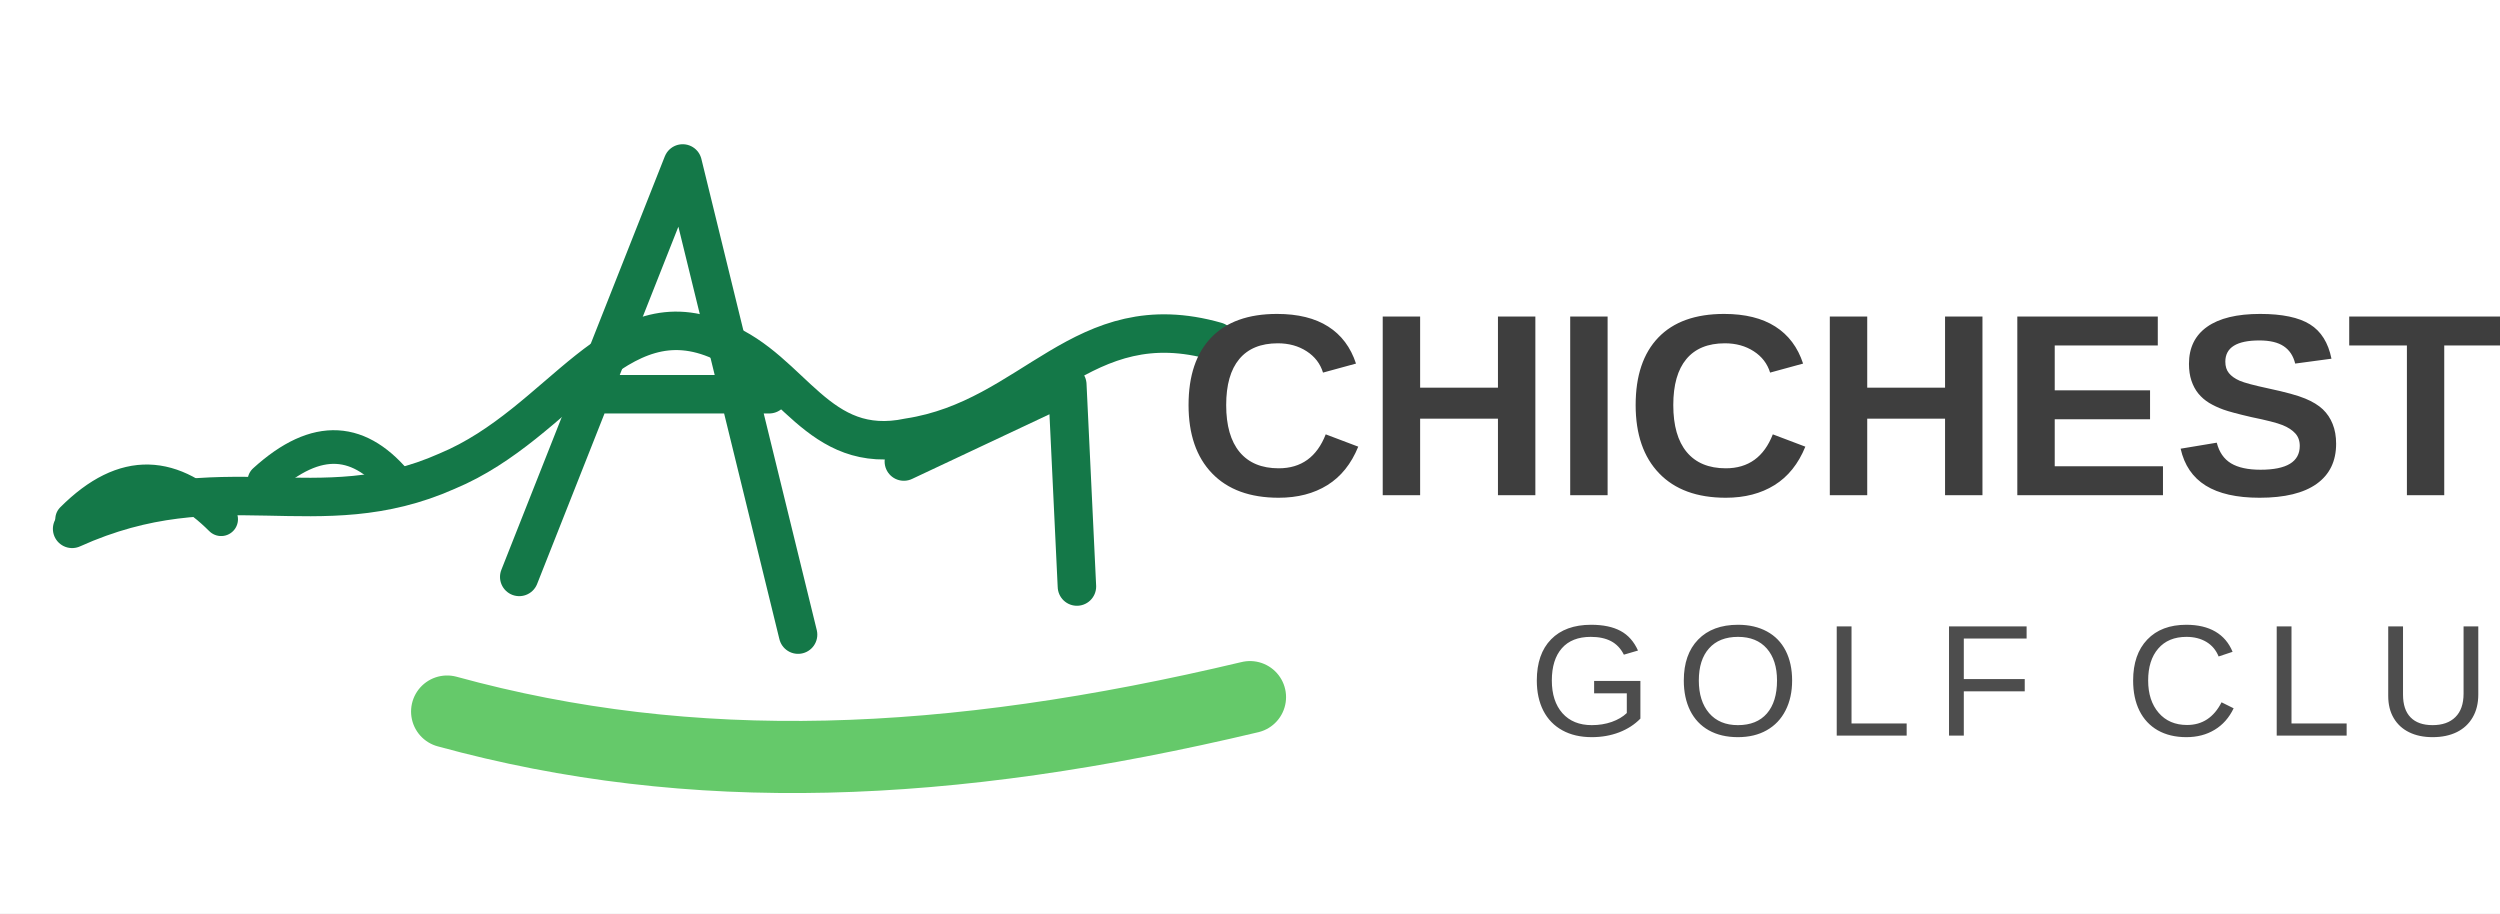
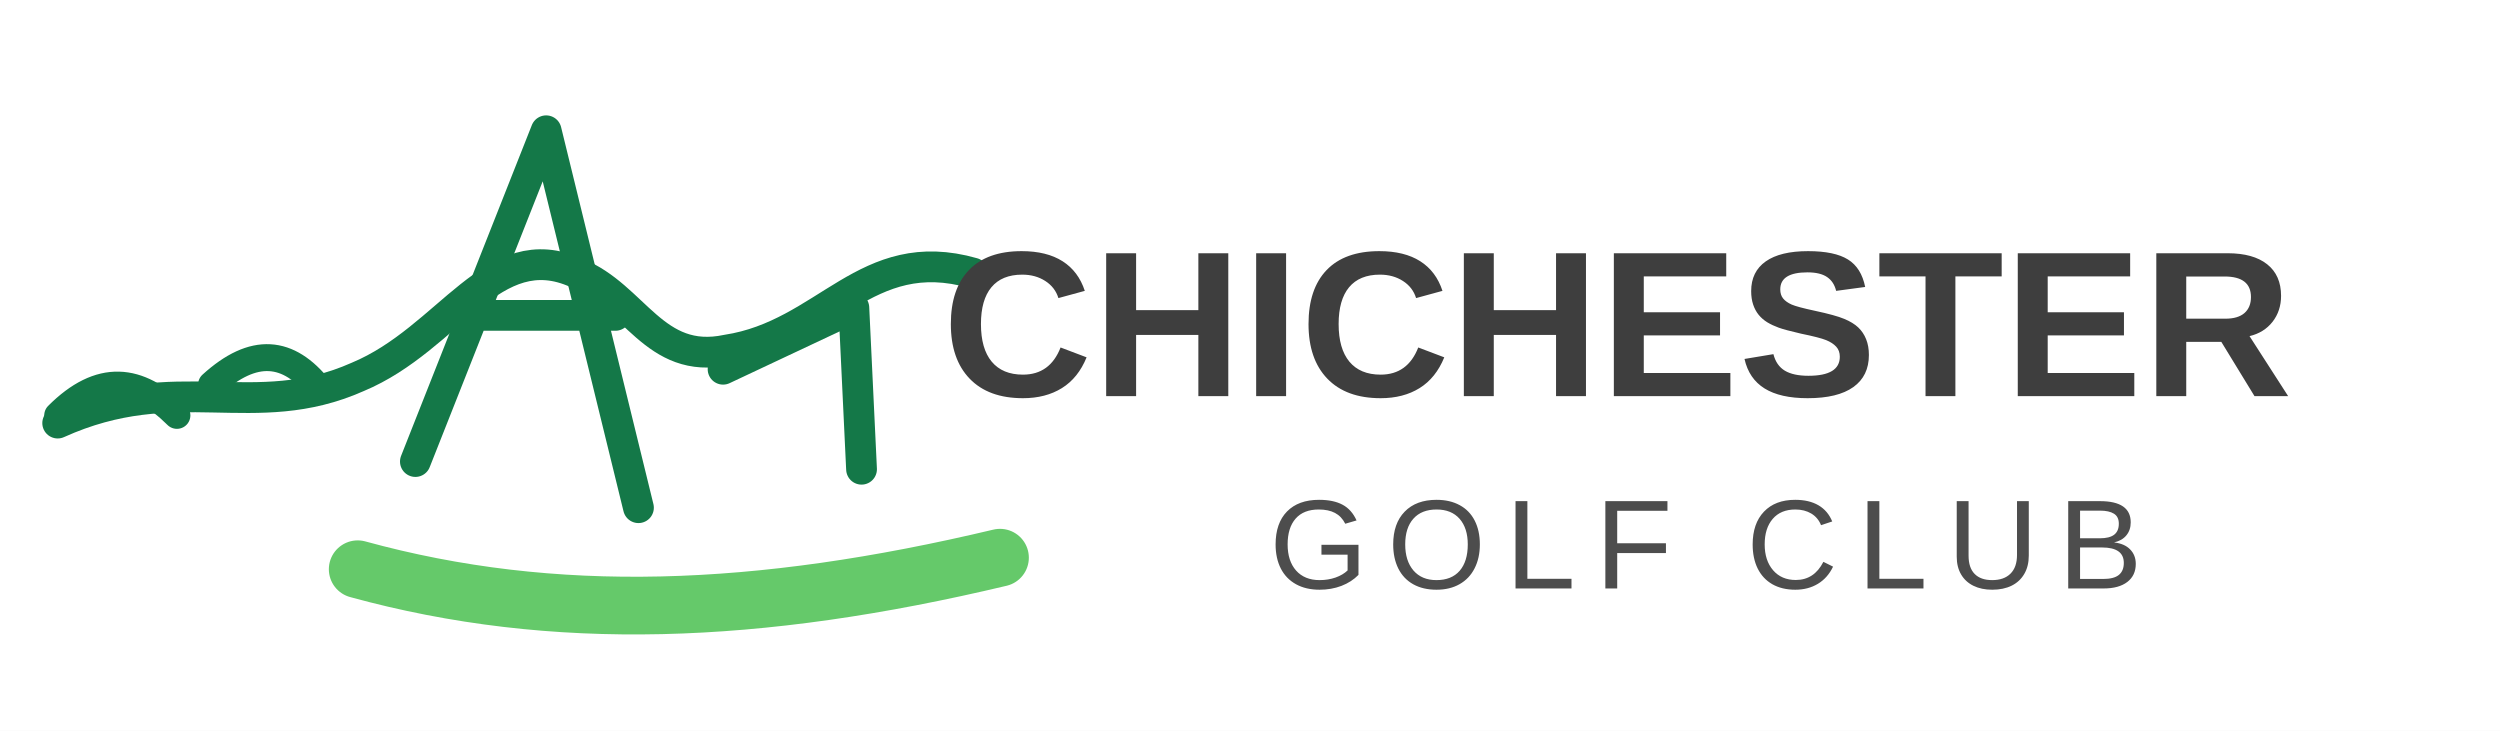
- <svg xmlns="http://www.w3.org/2000/svg" viewBox="0 0 520 190" role="img" aria-labelledby="title">
-   <rect width="520" height="190" fill="#fff" />
+ <svg xmlns="http://www.w3.org/2000/svg" viewBox="0 0 650 190" role="img" aria-labelledby="title">
+   <rect width="650" height="190" fill="#fff" />
  <path d="M15 110c31-14 51 0 78-12 24-10 35-37 57-27 15 6 20 24 39 20 26-4 36-28 64-20" fill="none" stroke="#147848" stroke-width="8" stroke-linecap="round" />
  <path d="M93 148c51 14 104 12 167-3" fill="none" stroke="#65c96a" stroke-width="15" stroke-linecap="round" />
  <path d="M108 120 142 34l24 98m-40-50h34" fill="none" stroke="#147848" stroke-width="8" stroke-linecap="round" stroke-linejoin="round" />
  <path d="M188 96 222 80l2 42" fill="none" stroke="#147848" stroke-width="8" stroke-linecap="round" stroke-linejoin="round" />
  <path d="M15 108c11-11 21-10 31 0M55 100c11-10 20-9 28 1" fill="none" stroke="#147848" stroke-width="7" stroke-linecap="round" />
  <text x="245" y="103" font-family="Arial, Helvetica, sans-serif" font-size="54" font-weight="800" fill="#3e3e3e">CHICHESTER</text>
-   <text x="318" y="153" font-family="Arial, Helvetica, sans-serif" font-size="33" fill="#4d4d4d" letter-spacing="5">GOLF CLUB</text>
+   <text x="330" y="153" font-family="Arial, Helvetica, sans-serif" font-size="33" fill="#4d4d4d" letter-spacing="5">GOLF CLUB</text>
</svg>
